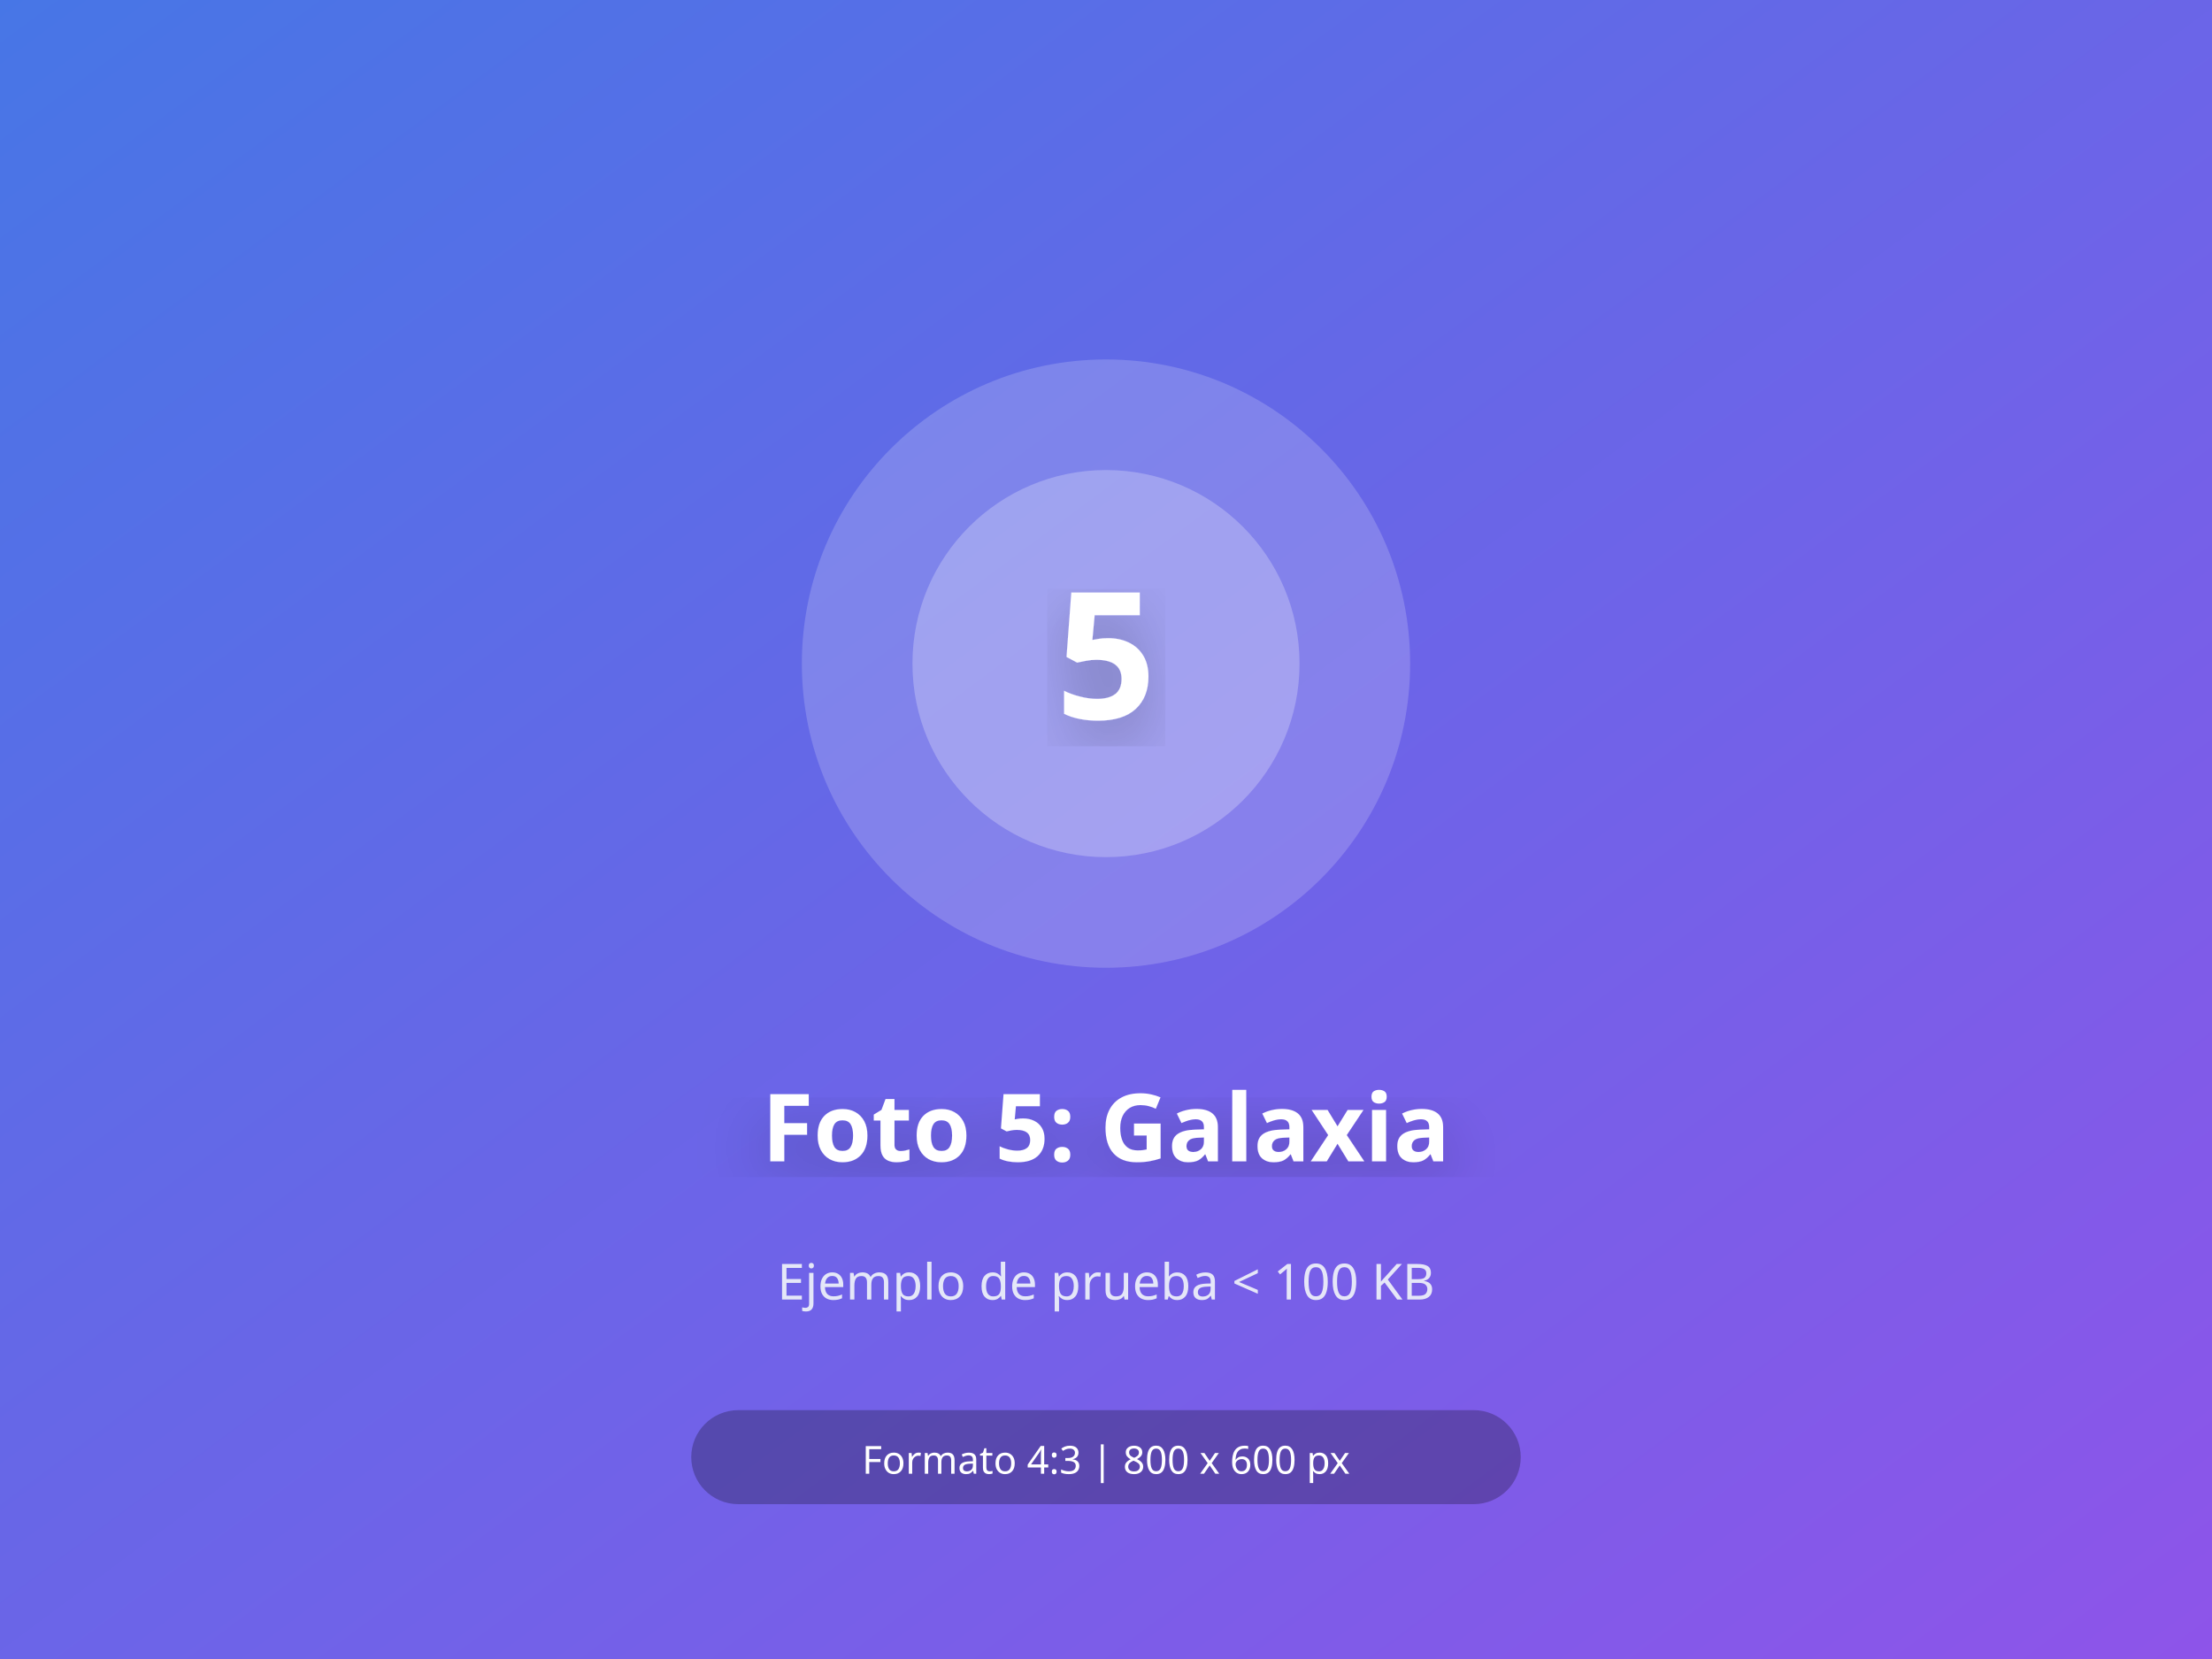
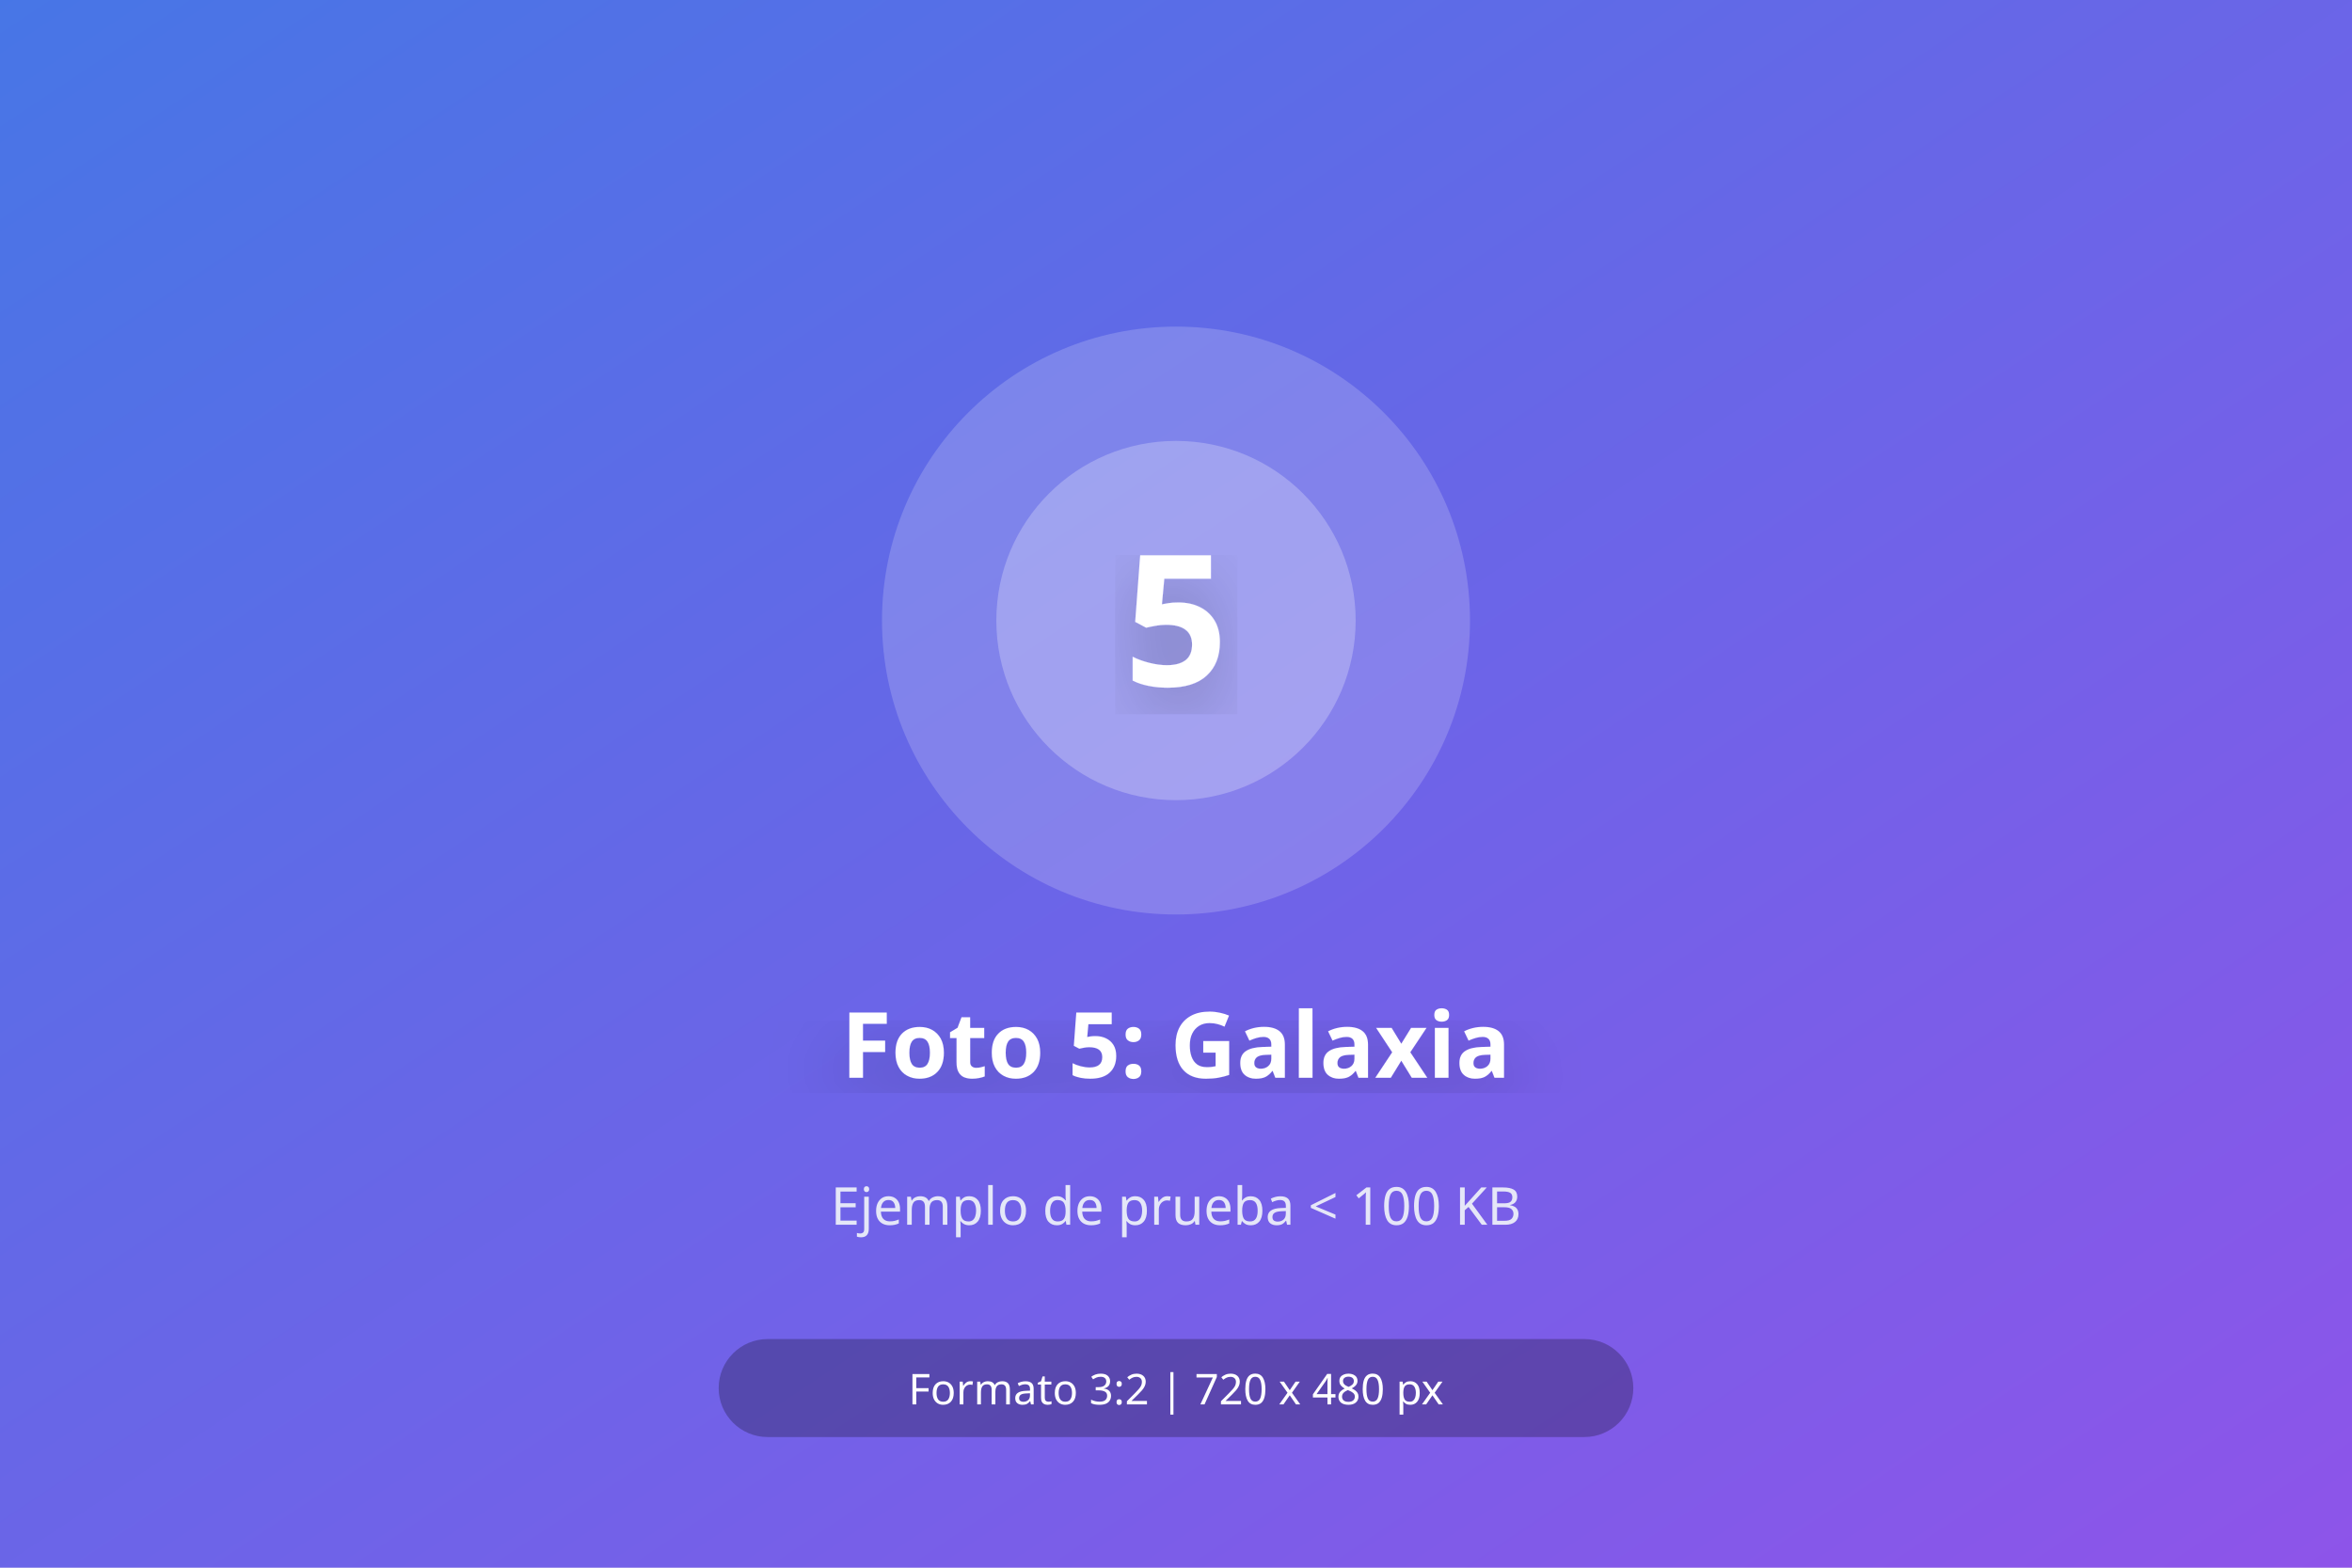
- <svg xmlns="http://www.w3.org/2000/svg" width="800" height="600" viewBox="0 0 800 600">
+ <svg xmlns="http://www.w3.org/2000/svg" width="720" height="480" viewBox="0 0 720 480">
  <defs>
    <linearGradient id="grad4" x1="0%" y1="0%" x2="100%" y2="100%">
      <stop offset="0%" stop-color="#4776e6" />
      <stop offset="100%" stop-color="#8e54e9" />
    </linearGradient>
    <filter id="shadow" x="-20%" y="-20%" width="140%" height="140%">
      <feDropShadow dx="0" dy="8" stdDeviation="12" flood-color="#000" flood-opacity="0.3" />
    </filter>
  </defs>
-   <rect width="800" height="600" fill="url(#grad4)" />
-   <circle cx="400" cy="240" r="110" fill="#ffffff" opacity="0.18" />
-   <circle cx="400" cy="240" r="70" fill="#ffffff" opacity="0.25" />
-   <text x="400" y="260" font-family="system-ui, sans-serif" font-size="64" font-weight="bold" fill="#ffffff" text-anchor="middle" filter="url(#shadow)">5</text>
-   <text x="400" y="420" font-family="system-ui, sans-serif" font-size="34" font-weight="bold" fill="#ffffff" text-anchor="middle" filter="url(#shadow)">Foto 5: Galaxia</text>
-   <text x="400" y="470" font-family="system-ui, sans-serif" font-size="18" fill="#f1f5f9" text-anchor="middle" opacity="0.9">Ejemplo de prueba &lt; 100 KB</text>
-   <rect x="250" y="510" width="300" height="34" rx="17" fill="rgba(0,0,0,0.25)" />
-   <text x="400" y="533" font-family="system-ui, sans-serif" font-size="14" fill="#ffffff" text-anchor="middle">Formato 4:3 | 800 x 600 px</text>
+   <rect width="720" height="480" fill="url(#grad4)" />
+   <circle cx="360" cy="190" r="90" fill="#ffffff" opacity="0.18" />
+   <circle cx="360" cy="190" r="55" fill="#ffffff" opacity="0.25" />
+   <text x="360" y="210" font-family="system-ui, sans-serif" font-size="56" font-weight="bold" fill="#ffffff" text-anchor="middle" filter="url(#shadow)">5</text>
+   <text x="360" y="330" font-family="system-ui, sans-serif" font-size="28" font-weight="bold" fill="#ffffff" text-anchor="middle" filter="url(#shadow)">Foto 5: Galaxia</text>
+   <text x="360" y="375" font-family="system-ui, sans-serif" font-size="16" fill="#f1f5f9" text-anchor="middle" opacity="0.9">Ejemplo de prueba &lt; 100 KB</text>
+   <rect x="220" y="410" width="280" height="30" rx="15" fill="rgba(0,0,0,0.25)" />
+   <text x="360" y="430" font-family="system-ui, sans-serif" font-size="13" fill="#ffffff" text-anchor="middle">Formato 3:2 | 720 x 480 px</text>
</svg>
